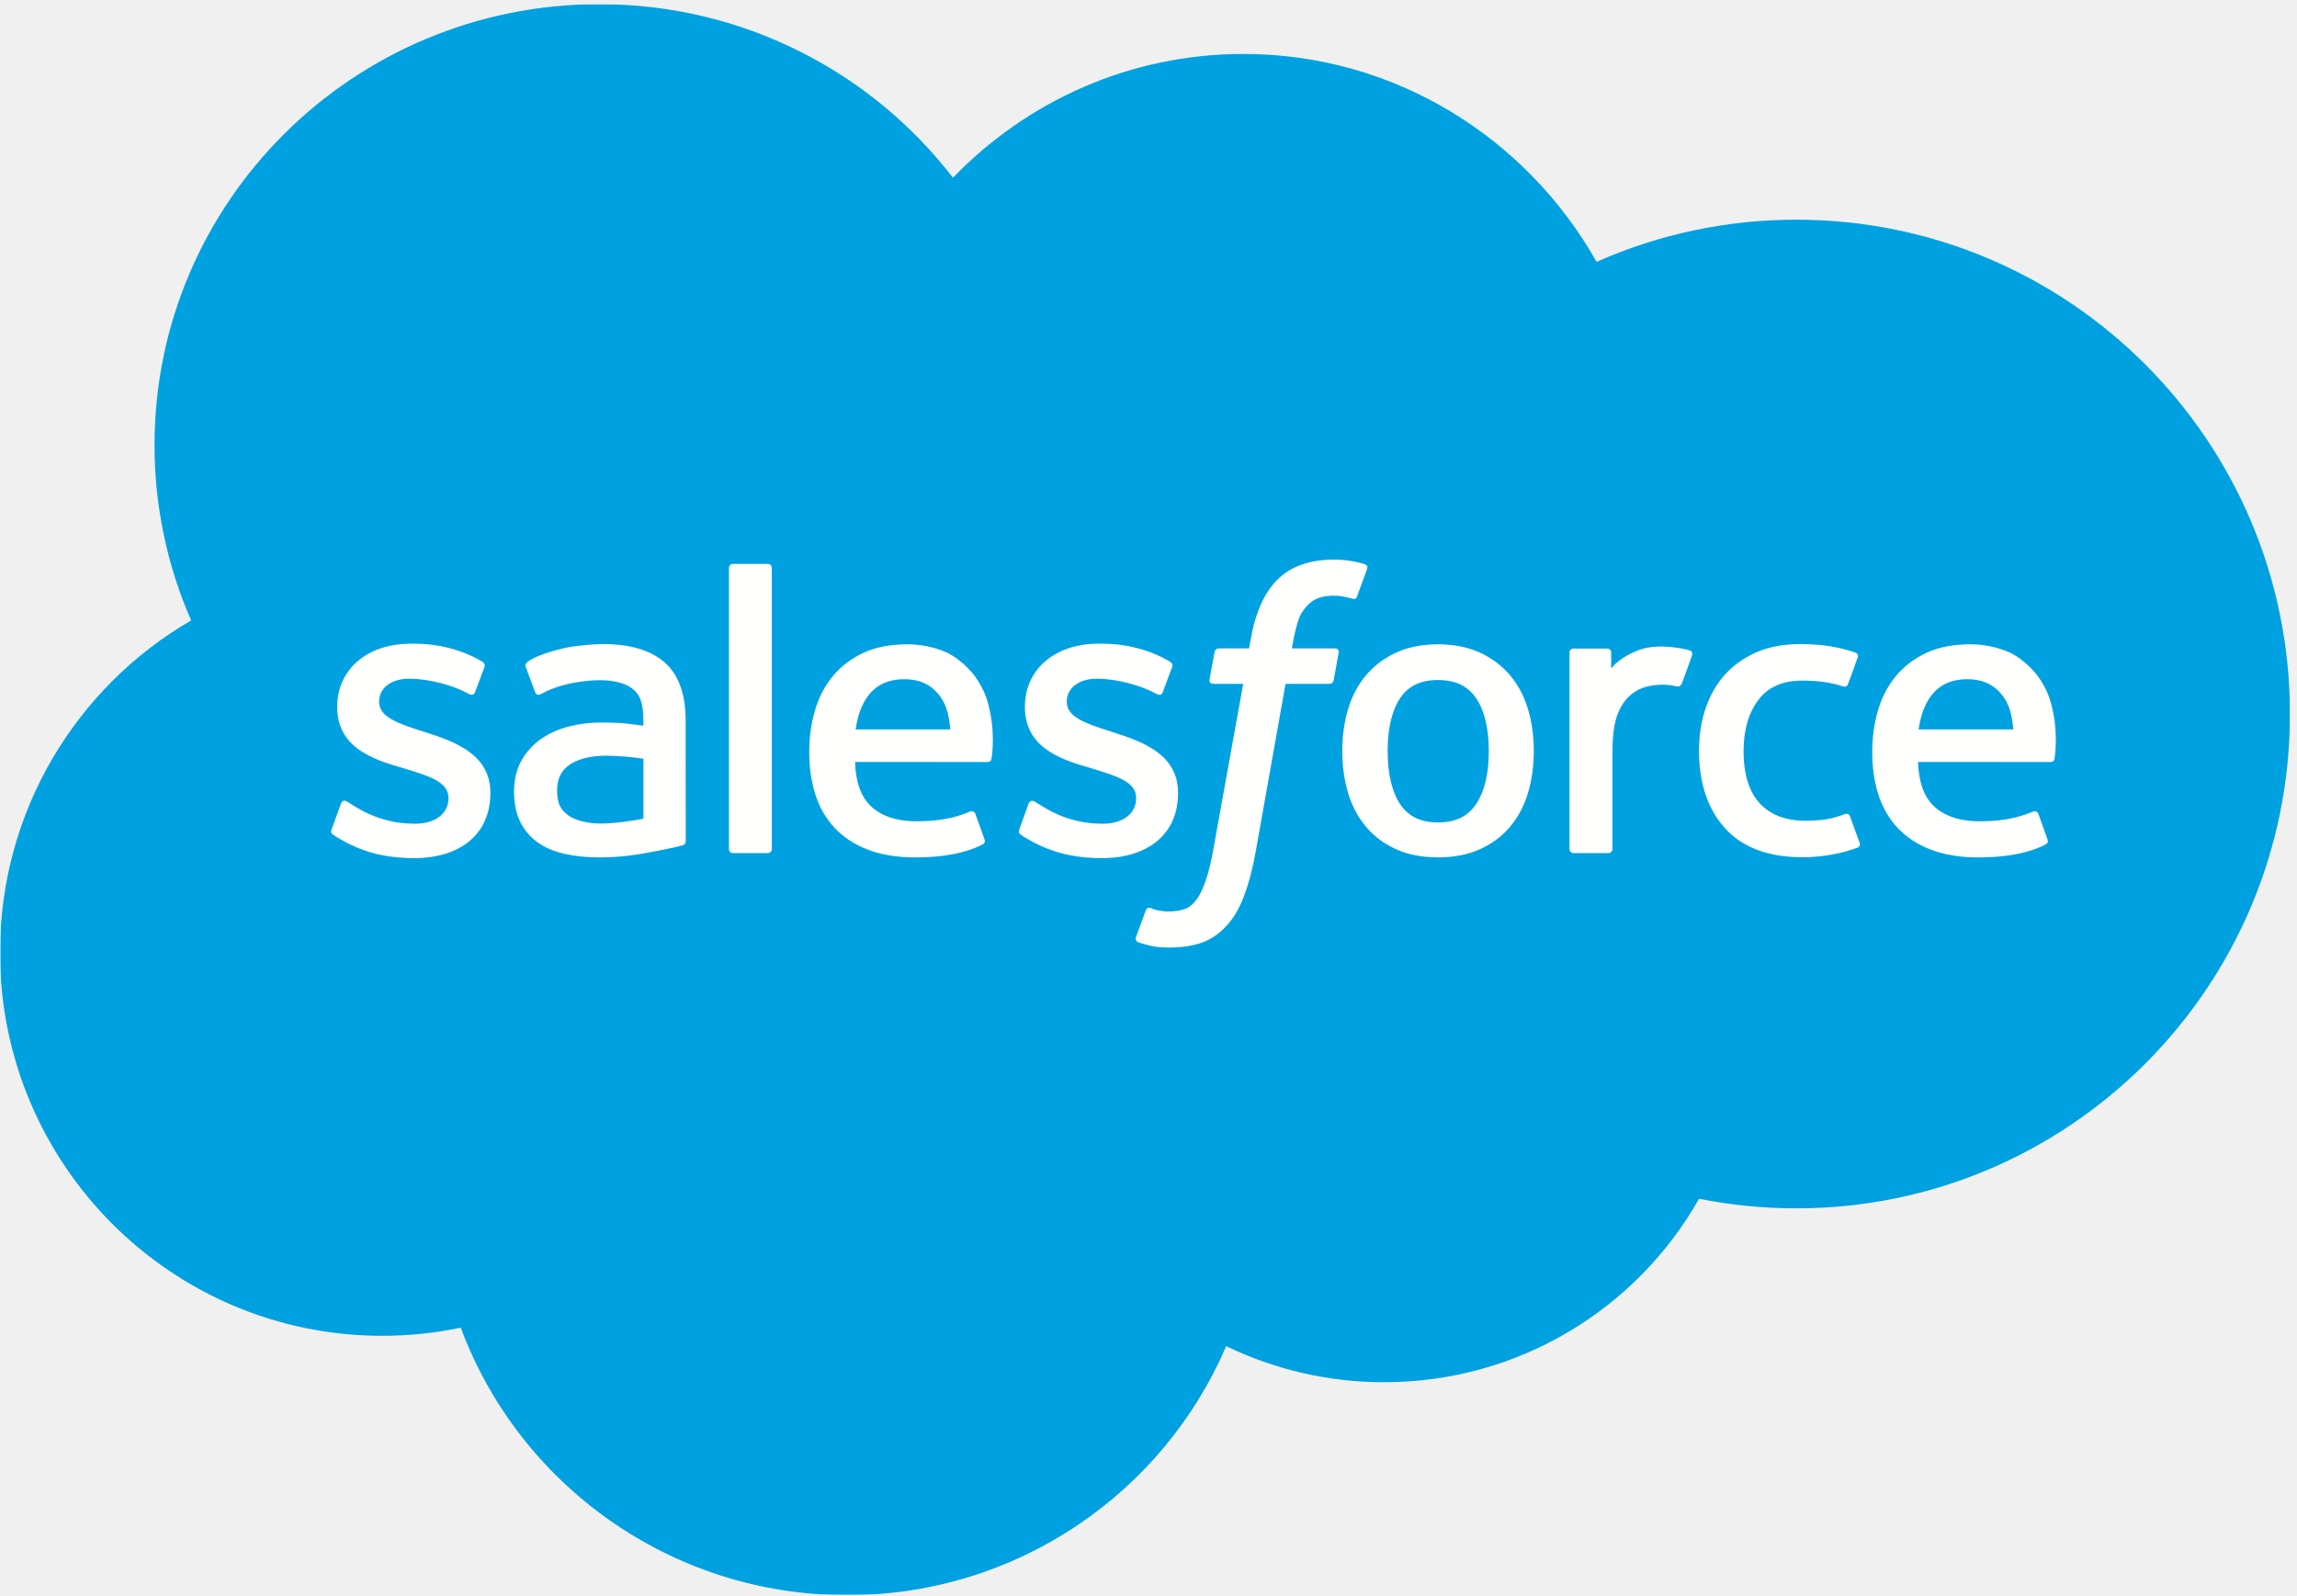
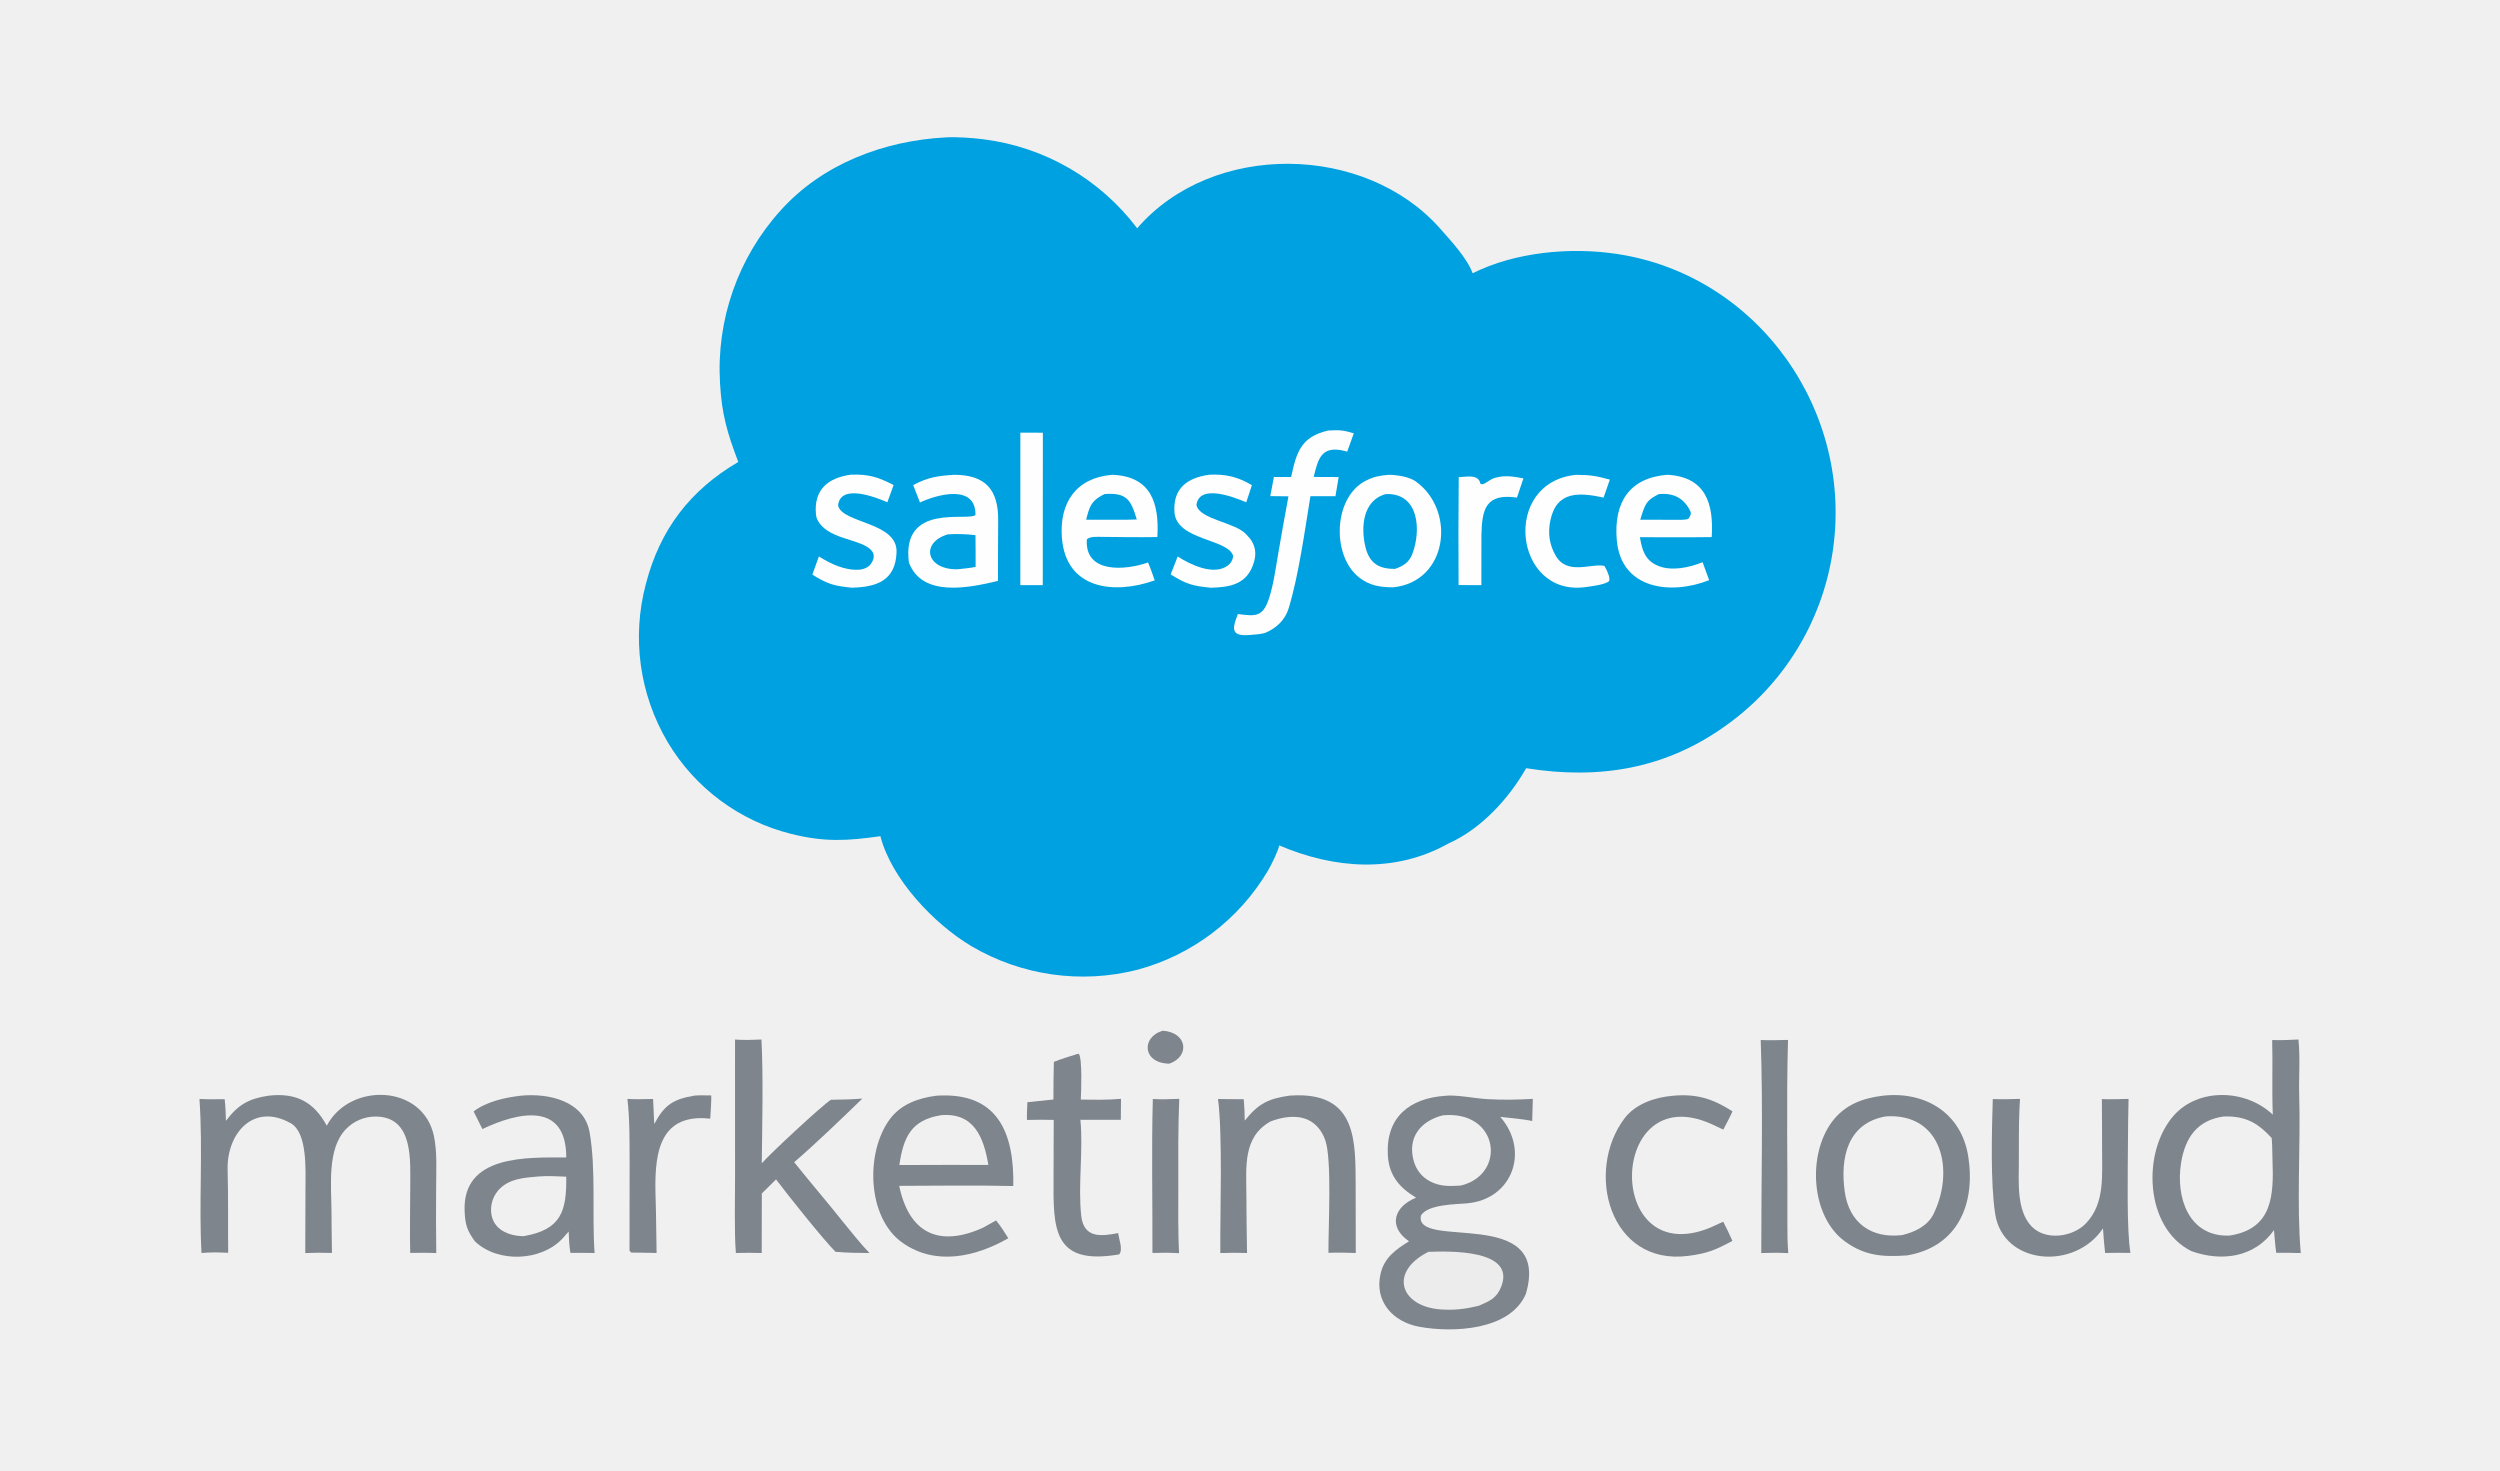
- <svg xmlns="http://www.w3.org/2000/svg" width="72" height="50" viewBox="0 0 72 50" fill="none">
-   <g clip-path="url(#clip0_6_12)">
-     <mask id="mask0_6_12" style="mask-type:luminance" maskUnits="userSpaceOnUse" x="0" y="0" width="72" height="50">
-       <path d="M0.016 0.131H71.779V49.984H0.016V0.131Z" fill="white" />
-     </mask>
-     <g mask="url(#mask0_6_12)">
-       <path fill-rule="evenodd" clip-rule="evenodd" d="M29.87 5.57C32.185 3.176 35.408 1.691 38.973 1.691C43.711 1.691 47.845 4.313 50.046 8.207C52.015 7.334 54.148 6.884 56.305 6.886C64.851 6.886 71.779 13.823 71.779 22.381C71.779 30.938 64.851 37.875 56.305 37.875C55.261 37.875 54.242 37.771 53.257 37.574C51.318 41.005 47.623 43.325 43.384 43.325C41.669 43.327 39.976 42.94 38.435 42.194C36.47 46.783 31.89 50 26.555 50C20.997 50 16.26 46.51 14.443 41.615C13.633 41.785 12.808 41.87 11.98 41.87C5.364 41.87 0 36.49 0 29.854C0 25.407 2.409 21.524 5.991 19.446C5.232 17.712 4.842 15.841 4.844 13.951C4.844 6.318 11.086 0.131 18.785 0.131C23.306 0.131 27.323 2.264 29.87 5.57Z" fill="#00A1E0" />
-     </g>
-     <path fill-rule="evenodd" clip-rule="evenodd" d="M10.396 25.992C10.351 26.109 10.413 26.133 10.427 26.154C10.562 26.251 10.699 26.321 10.837 26.399C11.569 26.784 12.261 26.897 12.983 26.897C14.456 26.897 15.37 26.12 15.37 24.869V24.844C15.37 23.687 14.338 23.267 13.37 22.963L13.244 22.922C12.514 22.688 11.884 22.484 11.884 22.007V21.983C11.884 21.574 12.252 21.274 12.823 21.274C13.457 21.274 14.209 21.483 14.694 21.748C14.694 21.748 14.836 21.84 14.888 21.703C14.917 21.629 15.162 20.974 15.188 20.903C15.216 20.826 15.167 20.769 15.116 20.739C14.563 20.404 13.798 20.176 13.007 20.176L12.86 20.177C11.512 20.177 10.571 20.986 10.571 22.143V22.168C10.571 23.388 11.609 23.785 12.582 24.06L12.738 24.108C13.446 24.324 14.057 24.511 14.057 25.005V25.03C14.057 25.483 13.66 25.819 13.02 25.819C12.772 25.819 11.979 25.815 11.123 25.277C11.02 25.217 10.961 25.174 10.881 25.126C10.838 25.1 10.733 25.055 10.687 25.192L10.396 25.992ZM31.952 25.992C31.907 26.109 31.968 26.133 31.983 26.154C32.117 26.251 32.254 26.321 32.392 26.399C33.124 26.784 33.816 26.897 34.538 26.897C36.011 26.897 36.926 26.12 36.926 24.869V24.844C36.926 23.687 35.893 23.267 34.925 22.963L34.799 22.922C34.069 22.688 33.439 22.484 33.439 22.007V21.983C33.439 21.574 33.808 21.274 34.379 21.274C35.013 21.274 35.764 21.483 36.249 21.748C36.249 21.748 36.392 21.84 36.444 21.703C36.472 21.629 36.717 20.974 36.743 20.903C36.771 20.826 36.722 20.769 36.672 20.739C36.118 20.404 35.354 20.176 34.562 20.176L34.415 20.177C33.068 20.177 32.127 20.986 32.127 22.143V22.168C32.127 23.388 33.164 23.785 34.137 24.06L34.293 24.108C35.001 24.324 35.613 24.511 35.613 25.005V25.03C35.613 25.483 35.215 25.819 34.575 25.819C34.327 25.819 33.535 25.815 32.679 25.277C32.575 25.217 32.514 25.176 32.436 25.126C32.409 25.109 32.285 25.061 32.242 25.192L31.952 25.992ZM46.667 23.541C46.667 24.247 46.534 24.805 46.273 25.199C46.013 25.589 45.622 25.779 45.075 25.779C44.529 25.779 44.14 25.589 43.884 25.2C43.627 24.806 43.496 24.247 43.496 23.541C43.496 22.834 43.627 22.278 43.884 21.889C44.14 21.502 44.529 21.315 45.075 21.315C45.622 21.315 46.013 21.503 46.273 21.889C46.534 22.278 46.667 22.834 46.667 23.541ZM47.896 22.23C47.775 21.824 47.587 21.468 47.337 21.17C47.086 20.872 46.769 20.631 46.393 20.458C46.017 20.284 45.574 20.195 45.075 20.195C44.577 20.195 44.133 20.284 43.758 20.458C43.382 20.631 43.064 20.872 42.814 21.171C42.564 21.469 42.375 21.825 42.255 22.23C42.135 22.632 42.074 23.073 42.074 23.541C42.074 24.008 42.135 24.45 42.255 24.851C42.375 25.256 42.563 25.613 42.814 25.911C43.065 26.21 43.383 26.448 43.758 26.618C44.134 26.788 44.577 26.874 45.075 26.874C45.574 26.874 46.016 26.788 46.392 26.618C46.768 26.448 47.086 26.21 47.337 25.911C47.587 25.614 47.775 25.257 47.896 24.851C48.016 24.449 48.077 24.008 48.077 23.541C48.077 23.074 48.016 22.633 47.896 22.23ZM57.989 25.59C57.948 25.471 57.832 25.516 57.832 25.516C57.653 25.584 57.463 25.646 57.26 25.678C57.056 25.71 56.829 25.726 56.587 25.726C55.992 25.726 55.519 25.55 55.181 25.203C54.842 24.855 54.651 24.294 54.653 23.535C54.655 22.845 54.823 22.325 55.125 21.929C55.424 21.535 55.881 21.333 56.488 21.333C56.995 21.333 57.382 21.391 57.788 21.518C57.788 21.518 57.884 21.559 57.93 21.433C58.038 21.137 58.118 20.926 58.233 20.6C58.265 20.507 58.185 20.468 58.156 20.456C57.997 20.395 57.62 20.293 57.336 20.251C57.071 20.21 56.76 20.189 56.414 20.189C55.898 20.189 55.438 20.277 55.044 20.451C54.651 20.624 54.318 20.864 54.054 21.162C53.79 21.461 53.589 21.818 53.456 22.223C53.323 22.625 53.256 23.067 53.256 23.536C53.256 24.547 53.531 25.365 54.074 25.964C54.618 26.565 55.434 26.87 56.5 26.87C57.13 26.87 57.776 26.744 58.241 26.562C58.241 26.562 58.33 26.52 58.291 26.417L57.989 25.59ZM60.139 22.863C60.198 22.47 60.306 22.143 60.475 21.889C60.73 21.502 61.119 21.29 61.665 21.29C62.211 21.29 62.571 21.503 62.831 21.889C63.002 22.144 63.077 22.484 63.106 22.863L60.139 22.863ZM64.277 22C64.172 21.609 63.914 21.214 63.745 21.033C63.477 20.747 63.215 20.546 62.955 20.435C62.578 20.276 62.173 20.195 61.763 20.195C61.244 20.195 60.772 20.282 60.389 20.46C60.006 20.639 59.684 20.883 59.432 21.186C59.179 21.489 58.989 21.849 58.868 22.258C58.747 22.665 58.686 23.108 58.686 23.576C58.686 24.052 58.749 24.496 58.874 24.895C59.001 25.297 59.203 25.65 59.477 25.944C59.751 26.239 60.103 26.471 60.523 26.632C60.942 26.793 61.45 26.877 62.034 26.875C63.236 26.871 63.868 26.605 64.129 26.462C64.175 26.436 64.219 26.392 64.164 26.264L63.892 25.508C63.85 25.395 63.736 25.436 63.736 25.436C63.437 25.547 63.015 25.744 62.028 25.742C61.383 25.741 60.905 25.551 60.604 25.256C60.297 24.953 60.146 24.509 60.12 23.882L64.28 23.885C64.28 23.885 64.39 23.884 64.401 23.778C64.406 23.734 64.544 22.93 64.277 22ZM26.819 22.863C26.878 22.47 26.986 22.143 27.155 21.889C27.411 21.502 27.798 21.29 28.345 21.29C28.892 21.29 29.252 21.503 29.511 21.889C29.682 22.144 29.757 22.484 29.786 22.863L26.819 22.863ZM30.957 22C30.852 21.609 30.594 21.214 30.425 21.033C30.157 20.747 29.895 20.546 29.635 20.435C29.258 20.276 28.853 20.195 28.443 20.195C27.924 20.195 27.452 20.282 27.07 20.46C26.686 20.639 26.364 20.883 26.111 21.186C25.859 21.489 25.669 21.849 25.548 22.258C25.427 22.665 25.366 23.108 25.366 23.576C25.366 24.052 25.429 24.496 25.555 24.895C25.681 25.297 25.884 25.65 26.157 25.944C26.431 26.239 26.783 26.471 27.203 26.632C27.622 26.793 28.13 26.877 28.714 26.875C29.916 26.871 30.548 26.605 30.809 26.462C30.855 26.436 30.899 26.392 30.844 26.264L30.572 25.508C30.53 25.395 30.415 25.436 30.415 25.436C30.117 25.547 29.695 25.744 28.707 25.742C28.063 25.741 27.584 25.551 27.284 25.256C26.977 24.953 26.826 24.509 26.8 23.882L30.96 23.885C30.96 23.885 31.07 23.884 31.081 23.778C31.086 23.734 31.224 22.93 30.957 22ZM17.826 25.567C17.663 25.438 17.64 25.406 17.586 25.322C17.504 25.196 17.462 25.015 17.462 24.785C17.462 24.422 17.583 24.161 17.833 23.986C17.83 23.986 18.192 23.676 19.04 23.687C19.418 23.694 19.795 23.726 20.169 23.783V25.66H20.17C20.17 25.66 19.641 25.773 19.046 25.808C18.2 25.859 17.824 25.566 17.826 25.567ZM19.482 22.665C19.313 22.653 19.095 22.647 18.832 22.647C18.476 22.647 18.131 22.691 17.808 22.777C17.483 22.864 17.191 22.998 16.939 23.177C16.688 23.355 16.482 23.588 16.335 23.858C16.188 24.13 16.113 24.451 16.113 24.809C16.113 25.176 16.177 25.493 16.304 25.752C16.427 26.009 16.614 26.231 16.846 26.399C17.077 26.566 17.363 26.688 17.694 26.763C18.021 26.837 18.391 26.875 18.795 26.875C19.223 26.875 19.648 26.839 20.059 26.77C20.41 26.71 20.759 26.643 21.107 26.568C21.246 26.536 21.399 26.495 21.399 26.495C21.502 26.469 21.494 26.36 21.494 26.36L21.491 22.583C21.491 21.755 21.269 21.141 20.83 20.76C20.394 20.381 19.751 20.189 18.919 20.189C18.607 20.189 18.105 20.231 17.804 20.291C17.804 20.291 16.896 20.466 16.522 20.757C16.522 20.757 16.44 20.807 16.485 20.921L16.779 21.706C16.816 21.808 16.916 21.773 16.916 21.773C16.916 21.773 16.947 21.761 16.984 21.739C17.784 21.307 18.797 21.32 18.797 21.32C19.246 21.32 19.592 21.41 19.825 21.587C20.052 21.76 20.167 22.021 20.167 22.571V22.746C19.811 22.695 19.482 22.665 19.482 22.665ZM53.038 20.538C53.044 20.524 53.047 20.509 53.048 20.494C53.048 20.479 53.045 20.464 53.039 20.45C53.033 20.436 53.025 20.424 53.014 20.413C53.003 20.402 52.99 20.394 52.976 20.389C52.905 20.362 52.551 20.288 52.279 20.271C51.756 20.239 51.466 20.326 51.206 20.442C50.948 20.558 50.662 20.744 50.503 20.957L50.502 20.454C50.502 20.385 50.453 20.329 50.383 20.329H49.316C49.247 20.329 49.197 20.385 49.197 20.454V26.614C49.197 26.647 49.211 26.679 49.234 26.703C49.258 26.726 49.29 26.739 49.323 26.739H50.417C50.45 26.739 50.482 26.726 50.506 26.703C50.529 26.679 50.543 26.647 50.543 26.614V23.537C50.543 23.123 50.589 22.712 50.68 22.453C50.77 22.196 50.893 21.992 51.045 21.845C51.189 21.704 51.365 21.598 51.559 21.538C51.74 21.487 51.928 21.461 52.117 21.46C52.334 21.46 52.574 21.516 52.574 21.516C52.654 21.525 52.698 21.476 52.726 21.404C52.797 21.216 53 20.65 53.038 20.538Z" fill="#FFFFFE" />
-     <path fill-rule="evenodd" clip-rule="evenodd" d="M42.778 17.683C42.643 17.642 42.506 17.61 42.367 17.586C42.18 17.555 41.991 17.54 41.802 17.542C41.049 17.542 40.456 17.753 40.04 18.17C39.626 18.584 39.345 19.214 39.204 20.043L39.153 20.323H38.208C38.208 20.323 38.093 20.318 38.069 20.443L37.914 21.302C37.903 21.384 37.938 21.435 38.049 21.435H38.969L38.036 26.603C37.963 27.019 37.879 27.361 37.787 27.621C37.695 27.877 37.606 28.069 37.496 28.208C37.39 28.343 37.289 28.442 37.116 28.5C36.972 28.548 36.807 28.57 36.626 28.57C36.525 28.57 36.391 28.553 36.292 28.534C36.194 28.514 36.142 28.492 36.068 28.461C36.068 28.461 35.96 28.42 35.918 28.528C35.883 28.616 35.638 29.284 35.609 29.367C35.58 29.449 35.621 29.513 35.673 29.532C35.796 29.575 35.887 29.603 36.053 29.642C36.285 29.696 36.48 29.7 36.663 29.7C37.046 29.7 37.395 29.646 37.684 29.542C37.975 29.438 38.229 29.256 38.453 29.01C38.695 28.744 38.848 28.466 38.993 28.086C39.138 27.71 39.261 27.243 39.359 26.699L40.296 21.435H41.667C41.667 21.435 41.782 21.439 41.806 21.314L41.961 20.456C41.972 20.374 41.937 20.322 41.825 20.323H40.495C40.502 20.293 40.562 19.828 40.715 19.391C40.78 19.205 40.903 19.054 41.007 18.951C41.104 18.852 41.223 18.779 41.355 18.736C41.5 18.691 41.65 18.67 41.802 18.672C41.927 18.672 42.05 18.687 42.144 18.706C42.272 18.733 42.323 18.748 42.356 18.758C42.492 18.799 42.51 18.759 42.537 18.694L42.855 17.827C42.888 17.733 42.808 17.694 42.778 17.683ZM24.192 26.614C24.192 26.683 24.142 26.739 24.073 26.739H22.969C22.899 26.739 22.85 26.683 22.85 26.614V17.8C22.85 17.731 22.899 17.676 22.969 17.676H24.073C24.142 17.676 24.192 17.731 24.192 17.8V26.614Z" fill="#FFFFFE" />
-   </g>
-   <defs>
-     <clipPath id="clip0_6_12">
-       <rect width="72" height="50" fill="white" />
-     </clipPath>
-   </defs>
+ <svg xmlns="http://www.w3.org/2000/svg" width="85" height="50" viewBox="0 0 85 50" fill="none">
+   <path d="M32.143 4.672C32.522 4.647 33.076 4.689 33.452 4.738C35.525 5.001 37.405 6.092 38.664 7.762C41.222 4.796 46.41 4.877 48.966 7.773C49.326 8.181 49.885 8.781 50.07 9.291C51.512 8.57 53.382 8.396 54.962 8.632C59.785 9.352 63.057 14 62.303 18.81C61.935 21.158 60.642 23.261 58.713 24.646C56.642 26.149 54.373 26.514 51.889 26.119C51.3 27.158 50.349 28.19 49.248 28.678C47.422 29.702 45.362 29.542 43.495 28.744C43.438 28.981 43.23 29.397 43.101 29.618C42.117 31.272 40.527 32.475 38.67 32.972C36.759 33.46 34.732 33.172 33.031 32.171C31.759 31.417 30.304 29.882 29.934 28.43C28.806 28.592 28.024 28.635 26.895 28.351C25.139 27.913 23.63 26.792 22.703 25.235C21.742 23.614 21.474 21.674 21.96 19.853C22.438 18.006 23.461 16.668 25.102 15.706C24.728 14.729 24.539 14.079 24.481 13.035C24.35 10.877 25.092 8.758 26.54 7.156C27.964 5.571 30.051 4.785 32.143 4.672Z" fill="#00A1E0" />
+   <path d="M47.232 16.143C47.51 16.149 47.916 16.21 48.138 16.37C49.511 17.356 49.234 19.775 47.37 19.969C46.921 19.968 46.554 19.91 46.196 19.623C45.27 18.881 45.333 16.899 46.44 16.343C46.731 16.197 46.911 16.171 47.232 16.143Z" fill="#FEFEFE" />
+   <path d="M47.118 16.799C48.242 16.75 48.331 18.027 48.017 18.84C47.907 19.125 47.713 19.243 47.436 19.341C46.895 19.351 46.564 19.157 46.428 18.611C46.259 17.93 46.334 17.005 47.118 16.799Z" fill="#00A1E0" />
+   <path d="M32.439 16.143C33.51 16.144 33.949 16.651 33.938 17.704C33.932 18.381 33.933 19.072 33.932 19.75C32.955 19.985 31.349 20.325 30.903 19.125C30.635 17.064 32.946 17.747 33.166 17.506C33.176 16.451 31.875 16.807 31.279 17.084L31.047 16.493C31.553 16.225 31.888 16.178 32.439 16.143Z" fill="#FEFEFE" />
+   <path d="M32.229 18.167C32.542 18.149 32.855 18.158 33.166 18.195C33.174 18.549 33.17 18.918 33.171 19.275C32.99 19.314 32.738 19.334 32.549 19.356C31.486 19.371 31.282 18.449 32.229 18.167Z" fill="#00A1E0" />
+   <path d="M37.815 16.143C39.138 16.193 39.417 17.105 39.351 18.26C38.726 18.269 38.105 18.262 37.48 18.254C37.327 18.252 37.048 18.231 36.952 18.341C36.877 19.521 38.285 19.39 39.033 19.124C39.105 19.28 39.199 19.563 39.261 19.732C37.886 20.225 36.241 20.041 36.105 18.288C36.011 17.081 36.596 16.244 37.815 16.143Z" fill="#FEFEFE" />
+   <path d="M37.555 16.798C38.305 16.742 38.45 16.987 38.651 17.662C38.458 17.674 38.195 17.67 37.997 17.672L36.93 17.67C36.952 17.573 36.979 17.476 37.009 17.381C37.115 17.056 37.267 16.945 37.555 16.798Z" fill="#00A1E0" />
+   <path d="M56.686 16.142C57.992 16.213 58.27 17.114 58.198 18.261C57.394 18.274 56.563 18.264 55.757 18.265C55.832 18.697 55.921 19.046 56.369 19.236C56.827 19.431 57.447 19.297 57.888 19.114L58.111 19.725C56.807 20.241 55.11 20.039 54.97 18.357C54.864 17.091 55.389 16.248 56.686 16.142Z" fill="#FEFEFE" />
+   <path d="M56.401 16.799C56.862 16.752 57.257 16.912 57.478 17.398C57.514 17.477 57.448 17.571 57.406 17.64C57.29 17.688 57.021 17.673 56.881 17.673C56.51 17.674 56.139 17.673 55.768 17.67C55.789 17.6 55.811 17.531 55.833 17.462C55.958 17.077 56.043 16.98 56.401 16.799Z" fill="#00A1E0" />
+   <path d="M45.155 14.638C45.531 14.616 45.67 14.624 46.029 14.732L45.805 15.356C45.783 15.349 45.761 15.343 45.739 15.337C44.934 15.13 44.818 15.581 44.666 16.216L45.515 16.22L45.405 16.872L44.555 16.87C44.359 18.053 44.161 19.541 43.814 20.684C43.697 21.073 43.394 21.364 43.011 21.52C42.833 21.57 42.662 21.574 42.48 21.59C41.806 21.648 41.916 21.324 42.088 20.877C42.684 20.952 42.94 20.996 43.154 20.321C43.308 19.834 43.372 19.327 43.459 18.824C43.57 18.174 43.686 17.524 43.808 16.875L43.19 16.868L43.313 16.217L43.898 16.219C44.082 15.367 44.233 14.854 45.155 14.638Z" fill="#FEFEFE" />
+   <path d="M41.12 16.14C41.662 16.113 42.101 16.215 42.563 16.496C42.505 16.687 42.435 16.887 42.372 17.078C41.971 16.909 40.782 16.437 40.679 17.163C40.761 17.662 42.024 17.76 42.377 18.174C42.703 18.495 42.756 18.839 42.58 19.268C42.326 19.891 41.759 19.968 41.165 19.982C40.547 19.922 40.33 19.861 39.803 19.53L40.042 18.92C40.435 19.177 41.267 19.598 41.755 19.222C41.854 19.146 41.92 19.027 41.925 18.898C41.763 18.316 39.994 18.376 39.931 17.412C39.878 16.594 40.377 16.242 41.12 16.14Z" fill="#FEFEFE" />
+   <path d="M28.92 16.14C29.533 16.115 29.858 16.221 30.382 16.492L30.17 17.078C29.773 16.902 28.56 16.432 28.495 17.191C28.641 17.799 30.514 17.745 30.483 18.77C30.452 19.741 29.805 19.963 28.958 19.981C28.358 19.922 28.128 19.857 27.62 19.536L27.842 18.919C28.251 19.175 28.713 19.398 29.216 19.37C29.358 19.359 29.519 19.297 29.604 19.18C30.012 18.614 29.104 18.439 28.738 18.309C28.524 18.241 28.296 18.154 28.112 18.027C27.94 17.908 27.764 17.719 27.743 17.496C27.66 16.635 28.165 16.248 28.92 16.14Z" fill="#FEFEFE" />
+   <path d="M53.588 16.144C54.085 16.147 54.268 16.182 54.735 16.307L54.522 16.917C53.72 16.749 52.932 16.669 52.715 17.684C52.622 18.114 52.673 18.518 52.899 18.901C53.294 19.57 54.096 19.145 54.549 19.24L54.626 19.383C54.68 19.518 54.742 19.621 54.711 19.756C54.575 19.881 54.092 19.937 53.897 19.963C51.465 20.285 51.035 16.395 53.588 16.144Z" fill="#FEFEFE" />
+   <path d="M34.692 14.711L35.457 14.712L35.454 19.894L34.691 19.894L34.692 14.711Z" fill="#FEFEFE" />
+   <path d="M49.597 16.224C49.879 16.211 50.266 16.115 50.333 16.442C50.438 16.535 50.616 16.307 50.821 16.249C51.173 16.148 51.452 16.201 51.796 16.265L51.577 16.918C50.516 16.766 50.387 17.301 50.368 18.205L50.367 19.894L49.592 19.893C49.584 18.67 49.585 17.447 49.597 16.224Z" fill="#FEFEFE" />
+   <path d="M49.129 37.258C49.491 37.21 50.162 37.35 50.568 37.371C51.119 37.401 51.564 37.392 52.116 37.362L52.095 38.115C51.825 38.051 51.303 38.007 51.009 37.974C52.023 39.136 51.415 40.785 49.873 40.914C49.455 40.949 48.543 40.952 48.313 41.325C48.062 42.53 52.761 40.954 51.88 43.991C51.348 45.237 49.403 45.32 48.255 45.11C47.353 44.946 46.715 44.236 46.943 43.293C47.074 42.75 47.464 42.481 47.907 42.203C47.18 41.707 47.392 41.024 48.148 40.721C47.577 40.378 47.227 39.968 47.187 39.279C47.113 37.989 47.924 37.34 49.129 37.258ZM50.277 44.397C50.649 44.237 50.89 44.141 51.046 43.735C51.531 42.47 49.264 42.539 48.567 42.562C47.206 43.248 47.607 44.424 48.99 44.521C49.451 44.553 49.83 44.505 50.277 44.397ZM49.662 40.31C51.24 39.937 50.969 37.733 49.052 37.922C48.291 38.115 47.84 38.687 48.07 39.484C48.151 39.775 48.347 40.02 48.613 40.161C48.961 40.348 49.28 40.33 49.662 40.31Z" fill="#7E858C" />
+   <path d="M48.567 42.562C49.264 42.539 51.531 42.47 51.046 43.735C50.89 44.141 50.649 44.237 50.277 44.397C49.83 44.505 49.451 44.553 48.99 44.521C47.607 44.423 47.206 43.248 48.567 42.562Z" fill="black" fill-opacity="0.016" />
+   <path d="M77.254 35.361C77.561 35.373 77.84 35.357 78.147 35.343C78.212 35.96 78.155 36.636 78.173 37.256C78.224 38.944 78.08 40.944 78.226 42.604C77.952 42.592 77.667 42.596 77.392 42.594C77.357 42.363 77.337 42.062 77.315 41.824C76.657 42.757 75.528 42.907 74.505 42.537C72.915 41.745 72.82 39.167 73.904 37.932C74.744 36.976 76.359 37.028 77.275 37.898C77.241 37.066 77.278 36.202 77.254 35.361ZM75.796 42.011C77.278 41.785 77.31 40.64 77.264 39.41C77.255 39.17 77.262 38.933 77.236 38.692C76.817 38.234 76.442 37.986 75.791 37.96C75.728 37.958 75.665 37.958 75.601 37.961C74.712 38.086 74.298 38.671 74.157 39.535C73.968 40.699 74.406 42.056 75.796 42.011Z" fill="#7E858C" />
+   <path d="M64.024 37.253C65.455 37.095 66.689 37.838 66.921 39.322C67.171 40.923 66.576 42.389 64.84 42.684C64.046 42.739 63.417 42.712 62.727 42.207C61.559 41.353 61.455 39.258 62.287 38.143C62.72 37.562 63.322 37.338 64.024 37.253ZM64.673 41.993C65.1 41.892 65.54 41.682 65.739 41.278C66.465 39.803 66.037 37.833 64.119 37.957C62.817 38.182 62.556 39.362 62.723 40.53C62.873 41.578 63.625 42.118 64.673 41.993Z" fill="#7E858C" />
+   <path d="M11.11 38.273C11.907 36.775 14.39 36.874 14.754 38.627C14.866 39.166 14.831 39.784 14.829 40.336C14.821 41.093 14.823 41.849 14.833 42.605C14.524 42.591 14.256 42.594 13.947 42.599C13.928 41.869 13.949 41.121 13.948 40.388C13.947 39.484 14.078 37.966 12.768 37.963C12.39 37.962 12.029 38.114 11.766 38.386C11.117 39.052 11.265 40.304 11.271 41.199C11.273 41.666 11.278 42.133 11.287 42.6C10.962 42.589 10.704 42.591 10.379 42.604L10.386 40.414C10.388 39.766 10.454 38.51 9.885 38.19C8.624 37.479 7.707 38.529 7.739 39.773C7.765 40.776 7.749 41.684 7.758 42.595C7.437 42.579 7.172 42.573 6.851 42.602C6.757 40.917 6.904 39.155 6.782 37.364C7.047 37.382 7.369 37.373 7.639 37.372C7.667 37.634 7.674 37.847 7.682 38.109C8.099 37.555 8.459 37.352 9.142 37.252C10.068 37.149 10.671 37.462 11.11 38.273Z" fill="#7E858C" />
+   <path d="M17.704 37.254C18.674 37.158 19.868 37.441 20.049 38.51C20.269 39.804 20.122 41.267 20.216 42.602C19.949 42.592 19.663 42.598 19.395 42.598C19.351 42.34 19.345 42.132 19.334 41.873C19.266 41.954 19.196 42.034 19.124 42.111C18.402 42.884 16.924 42.951 16.147 42.205C15.884 41.844 15.816 41.639 15.797 41.185C15.714 39.264 17.901 39.35 19.253 39.355C19.255 37.464 17.653 37.79 16.402 38.388L16.103 37.788C16.539 37.455 17.167 37.316 17.704 37.254ZM17.79 42.032C19.072 41.814 19.27 41.197 19.252 40.007C18.941 39.995 18.616 39.975 18.307 40C17.818 40.041 17.282 40.074 16.936 40.478C16.759 40.687 16.674 40.959 16.7 41.232C16.761 41.805 17.28 42.017 17.79 42.032Z" fill="#7E858C" />
+   <path d="M31.84 37.254C33.927 37.116 34.485 38.514 34.452 40.325C33.182 40.295 31.845 40.315 30.573 40.319C30.903 41.916 31.913 42.425 33.42 41.743L33.867 41.495C34.039 41.71 34.138 41.869 34.283 42.1C33.175 42.732 31.809 43.052 30.679 42.25C29.472 41.393 29.423 39.181 30.251 38.057C30.63 37.541 31.23 37.331 31.84 37.254ZM30.578 39.611L32.223 39.606L33.605 39.608C33.448 38.681 33.123 37.819 31.994 37.917C30.985 38.081 30.718 38.651 30.578 39.611Z" fill="#7E858C" />
+   <path d="M24.991 35.345C25.314 35.367 25.567 35.356 25.889 35.344C25.954 36.521 25.915 38.35 25.9 39.553C26.156 39.252 27.954 37.575 28.253 37.392C28.624 37.387 28.951 37.381 29.32 37.352C28.617 38.035 27.741 38.877 27.002 39.515C27.556 40.209 28.14 40.885 28.69 41.578C28.969 41.919 29.259 42.287 29.561 42.603C29.168 42.599 28.799 42.597 28.407 42.561C27.956 42.103 26.788 40.633 26.385 40.1L25.902 40.578L25.898 42.602C25.591 42.591 25.326 42.594 25.02 42.602C24.962 41.889 24.993 40.727 24.992 39.984L24.991 35.345Z" fill="#7E858C" />
+   <path d="M43.846 37.251C43.929 37.245 44.012 37.242 44.094 37.24C46.139 37.213 46.086 38.828 46.092 40.337L46.096 42.602C45.764 42.589 45.499 42.584 45.168 42.596C45.158 41.757 45.294 39.42 45.057 38.759C44.951 38.465 44.759 38.207 44.471 38.075C44.073 37.893 43.595 37.979 43.203 38.127C42.248 38.653 42.375 39.689 42.377 40.617C42.378 41.278 42.388 41.941 42.4 42.602C42.076 42.59 41.815 42.593 41.491 42.604C41.479 41.236 41.576 38.636 41.412 37.366C41.7 37.373 41.997 37.371 42.287 37.373C42.31 37.633 42.317 37.842 42.322 38.101C42.787 37.521 43.115 37.356 43.846 37.251Z" fill="#7E858C" />
+   <path d="M67.754 37.367C68.061 37.382 68.371 37.37 68.68 37.362C68.672 37.478 68.665 37.594 68.661 37.711C68.635 38.309 68.645 38.93 68.641 39.532C68.638 40.218 68.567 41.151 69.062 41.685C69.534 42.194 70.465 42.071 70.923 41.593C71.578 40.91 71.464 39.937 71.471 39.069C71.473 38.503 71.466 37.935 71.463 37.369C71.757 37.382 72.076 37.369 72.371 37.363C72.359 37.869 72.352 38.376 72.35 38.882C72.348 39.764 72.3 41.839 72.436 42.598C72.148 42.594 71.861 42.595 71.573 42.601C71.541 42.32 71.522 42.048 71.501 41.766C70.533 43.211 68.101 43.008 67.836 41.271C67.672 40.198 67.722 38.496 67.754 37.367Z" fill="#7E858C" />
+   <path d="M56.875 37.256C57.682 37.181 58.235 37.356 58.904 37.785C58.827 37.969 58.686 38.223 58.592 38.406C58.459 38.342 58.325 38.279 58.19 38.218C54.659 36.629 54.525 43.242 58.165 41.733L58.589 41.537C58.708 41.768 58.798 41.953 58.902 42.192C58.337 42.49 58.065 42.616 57.392 42.701C54.714 43.04 53.882 39.819 55.232 38.026C55.602 37.535 56.257 37.309 56.875 37.256Z" fill="#7E858C" />
+   <path d="M36.636 35.834L36.68 35.831C36.802 35.971 36.762 37.15 36.747 37.385C37.215 37.391 37.645 37.402 38.114 37.36L38.108 38.074L36.733 38.074C36.836 39.101 36.648 40.289 36.761 41.332C36.845 42.11 37.441 42.037 38.018 41.925C38.046 42.145 38.191 42.494 38.05 42.65C35.799 43.035 35.808 41.785 35.821 40.048L35.826 38.077C35.518 38.067 35.223 38.072 34.916 38.078C34.911 37.885 34.924 37.668 34.932 37.474L35.816 37.383C35.816 36.956 35.821 36.53 35.831 36.104C36.092 35.998 36.367 35.918 36.636 35.834Z" fill="#7E858C" />
+   <path d="M59.864 35.361C60.167 35.375 60.487 35.363 60.792 35.357C60.733 37.449 60.784 39.56 60.771 41.654C60.769 41.968 60.776 42.294 60.801 42.607C60.467 42.589 60.218 42.592 59.883 42.604C59.881 40.277 59.947 37.658 59.864 35.361Z" fill="#7E858C" />
+   <path d="M23.624 37.249C23.758 37.236 24.039 37.244 24.183 37.245C24.191 37.425 24.158 37.837 24.148 38.035C22.3 37.828 22.247 39.416 22.292 40.78C22.312 41.377 22.311 42.002 22.324 42.601C22.044 42.59 21.744 42.595 21.458 42.587L21.404 42.522L21.407 39.595C21.405 38.92 21.415 38.026 21.331 37.363C21.616 37.381 21.918 37.37 22.205 37.365L22.244 38.218C22.595 37.556 22.898 37.369 23.624 37.249Z" fill="#7E858C" />
+   <path d="M39.196 37.366C39.486 37.386 39.803 37.369 40.095 37.361C40.053 38.318 40.061 39.309 40.063 40.269C40.065 41.027 40.048 41.857 40.089 42.608C39.753 42.59 39.519 42.589 39.183 42.601C39.189 40.895 39.149 39.059 39.196 37.366Z" fill="#7E858C" />
+   <path d="M39.532 35.044C40.379 35.104 40.462 35.919 39.757 36.165C38.85 36.152 38.787 35.268 39.532 35.044Z" fill="#7E858C" />
</svg>
